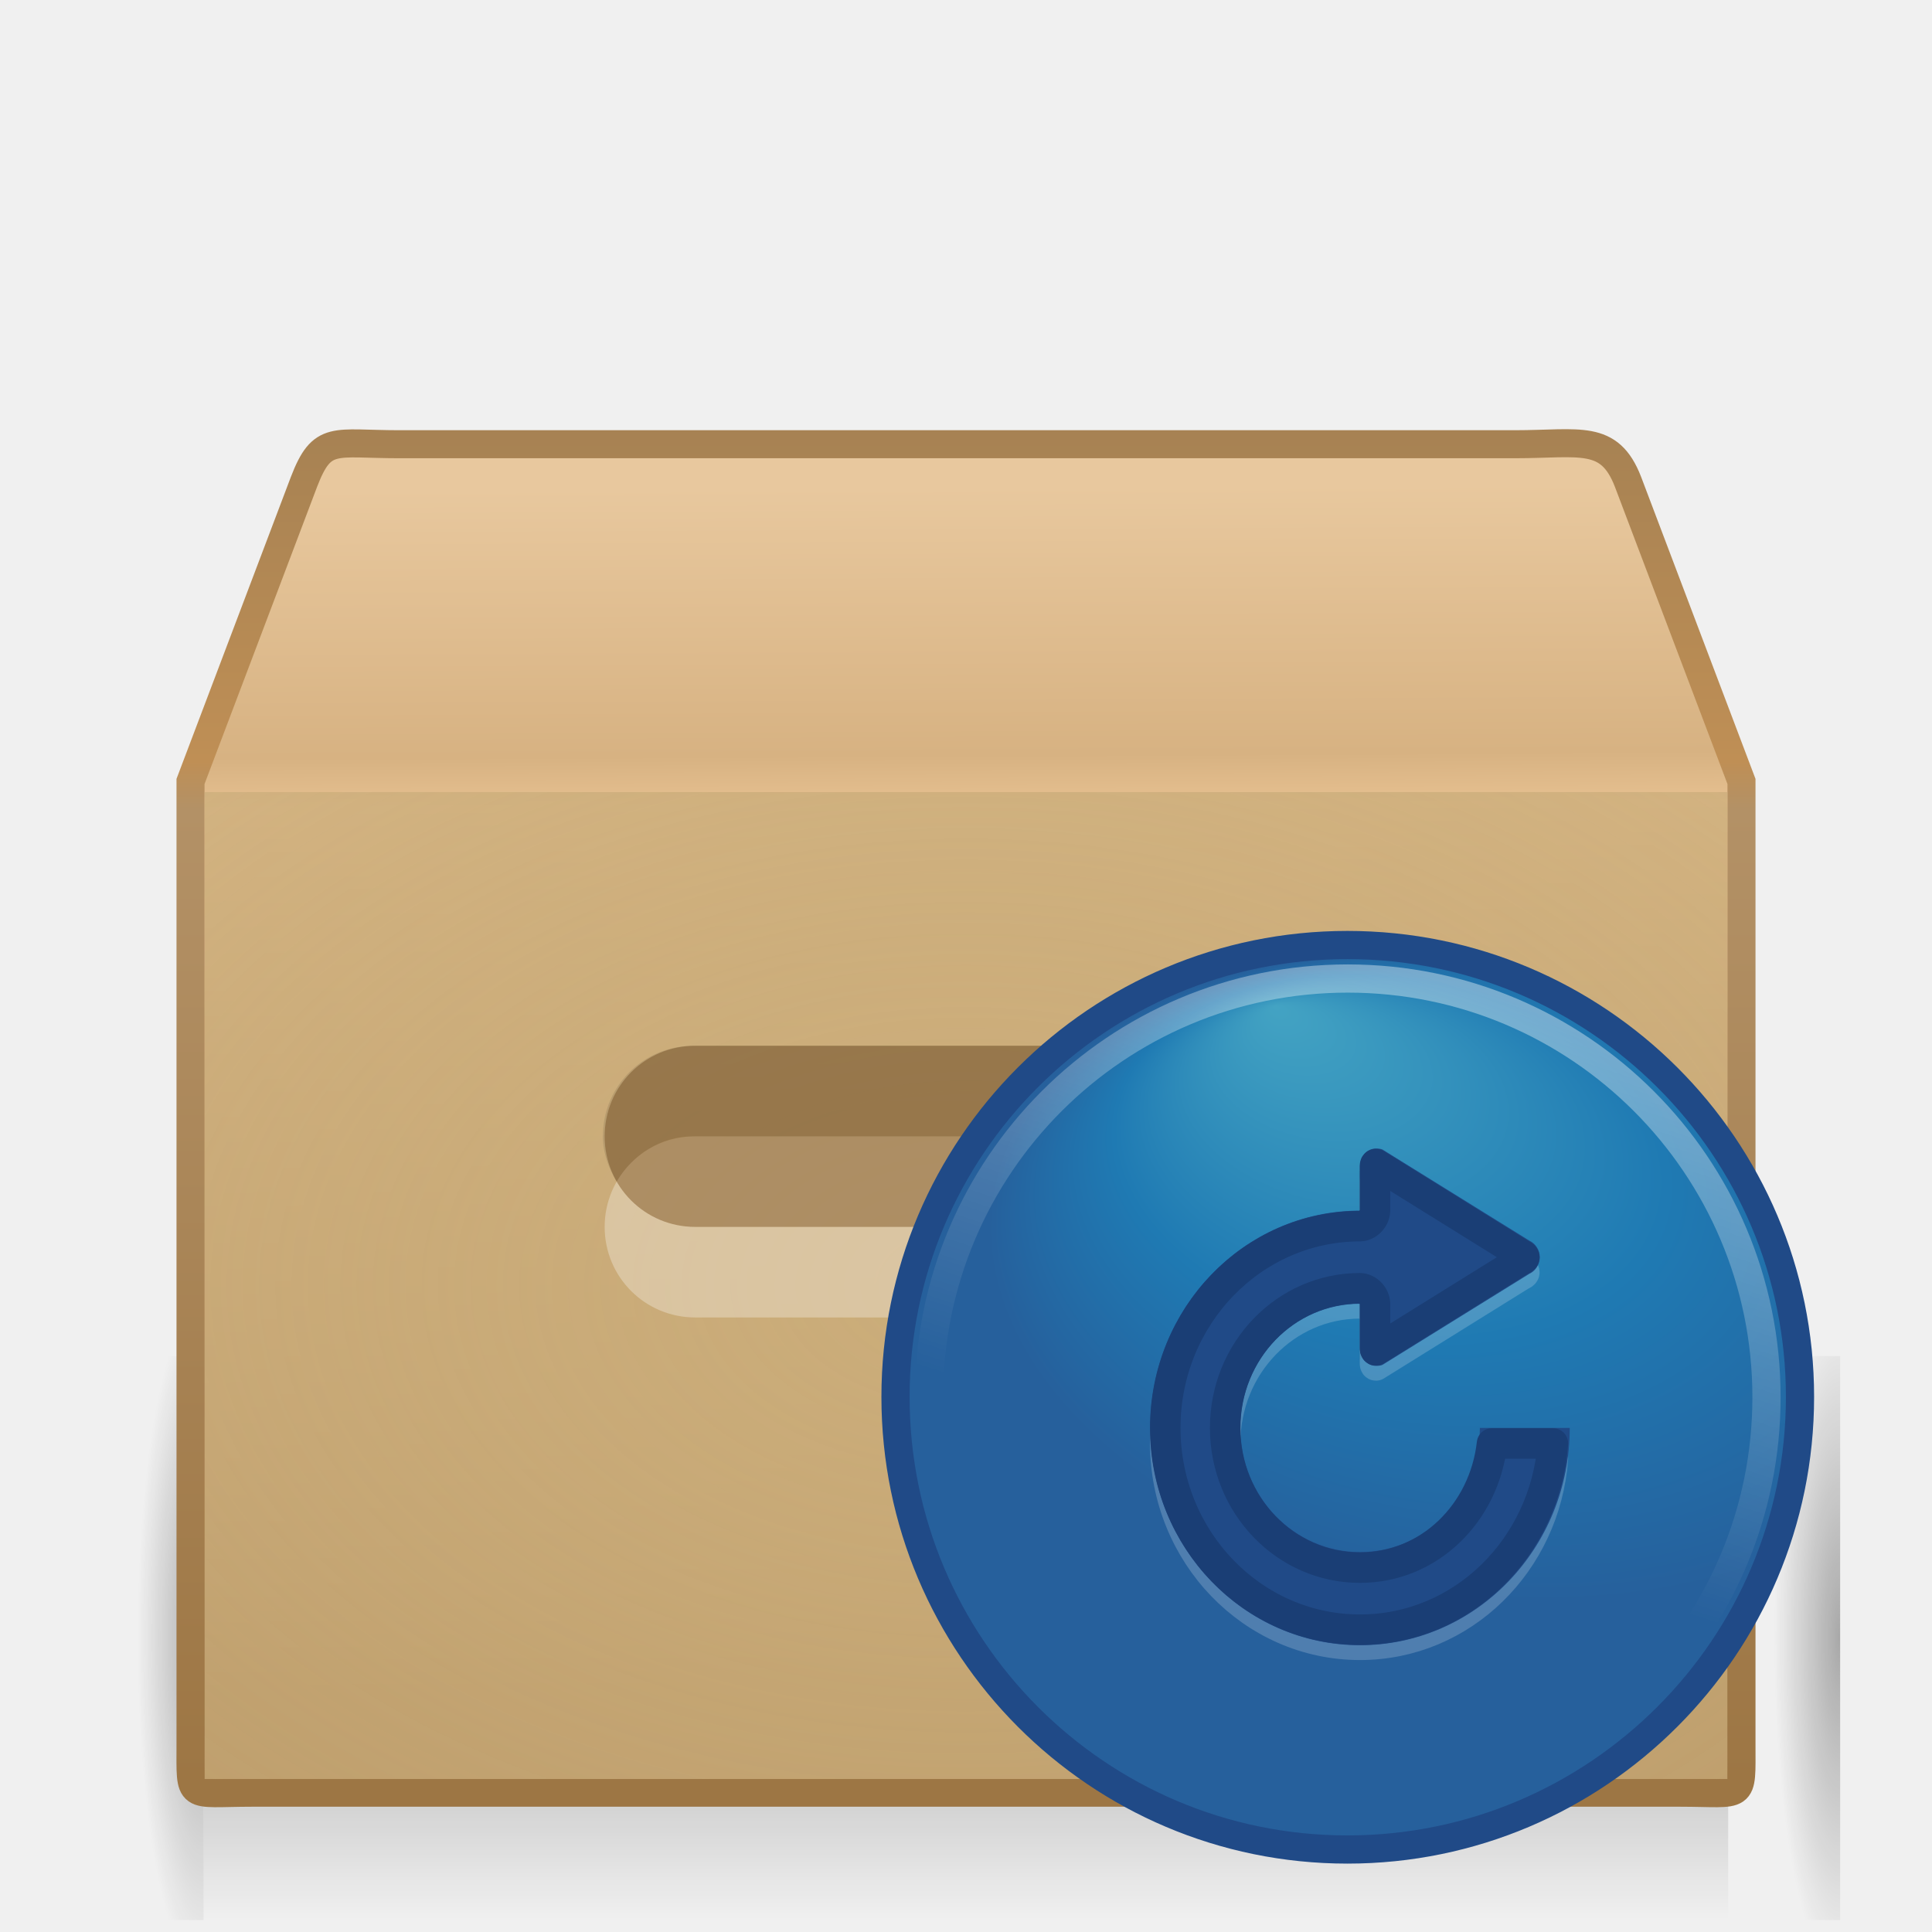
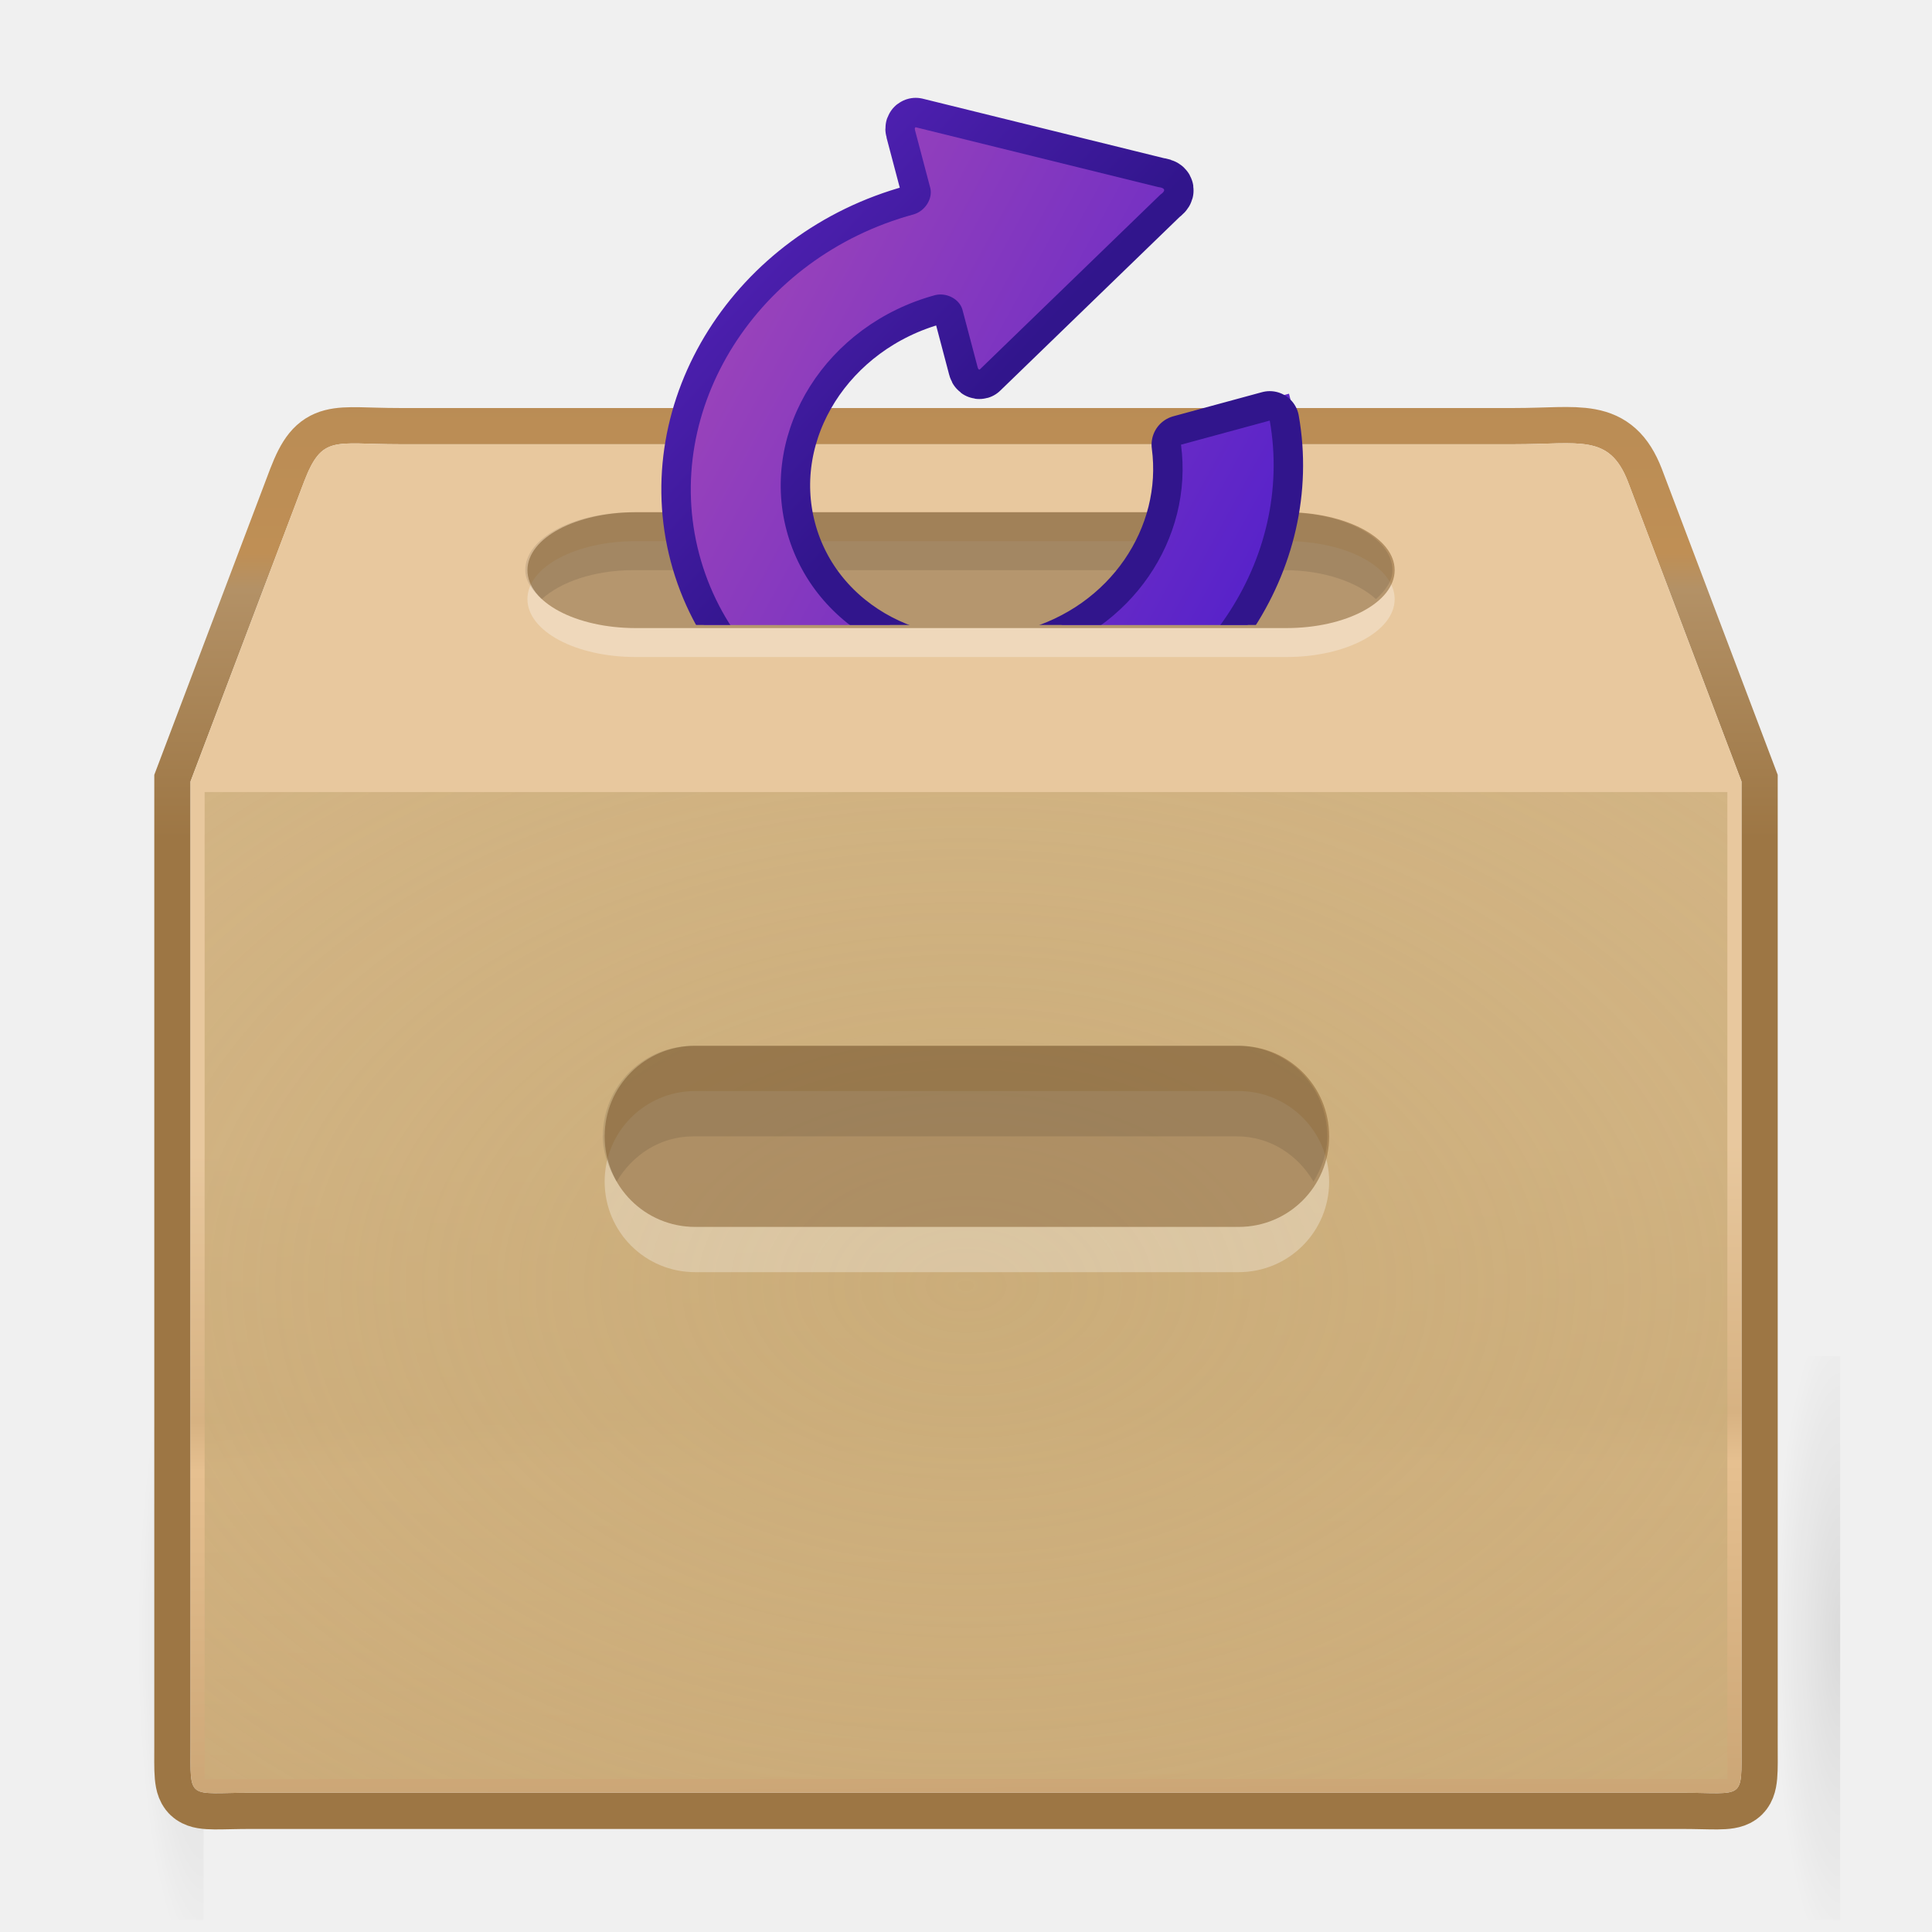
- <svg xmlns="http://www.w3.org/2000/svg" style="isolation:isolate" viewBox="0 0 128 128" width="128" height="128">
+ <svg xmlns="http://www.w3.org/2000/svg" style="isolation:isolate" viewBox="0 0 64 64" width="64pt" height="64pt">
  <defs>
-     <clipPath id="_clipPath_dFczYKQ8ZQGORPXOfC5prvewBWl58MlQ">
-       <rect width="128" height="128" />
+     <clipPath id="_clipPath_nrOnEV22VmRY86hq81GBiGXfXAM4Gy1i">
+       <rect width="64" height="64" />
    </clipPath>
  </defs>
-   <g clip-path="url(#_clipPath_dFczYKQ8ZQGORPXOfC5prvewBWl58MlQ)">
-     <g id="software-properties">
-       <g id="layer1">
-         <g id="g3305" style="opacity:0.3;">
-           <radialGradient id="_rgradient_0" fx="0%" fy="50%" cx="0%" cy="50%" r="59.204%">
-             <stop offset="0%" stop-opacity="1" style="stop-color:rgb(0,0,0)" />
-             <stop offset="100%" stop-opacity="0" style="stop-color:rgb(0,0,0)" />
+   <g clip-path="url(#_clipPath_nrOnEV22VmRY86hq81GBiGXfXAM4Gy1i)">
+     <clipPath id="_clipPath_lnkImsnc0AenCV1eAF2UWeNpNB5T0p1i">
+       <rect x="0" y="0" width="64" height="64" transform="matrix(1,0,0,1,0,0)" fill="rgb(255,255,255)" />
+     </clipPath>
+     <g clip-path="url(#_clipPath_lnkImsnc0AenCV1eAF2UWeNpNB5T0p1i)">
+       <g>
+         <g>
+           <g style="opacity:0.3;">
+             <g opacity="0.3">
+               <radialGradient id="_rgradient_3" fx="5.742864719326946e-7" fy="0.5" cx="5.742864719326946e-7" cy="0.5" r="0.592" gradientTransform="matrix(3.7,0,0,18.683,3.042,44.921)" gradientUnits="userSpaceOnUse">
+                 <stop offset="0%" stop-opacity="1" style="stop-color:rgb(0,0,0)" />
+                 <stop offset="100%" stop-opacity="0" style="stop-color:rgb(0,0,0)" />
+               </radialGradient>
+               <rect x="3.042" y="44.921" width="3.7" height="18.683" transform="matrix(-1,0,0,-1,9.785,108.524)" fill="url(#_rgradient_3)" />
+             </g>
+             <g opacity="0.3">
+               <linearGradient id="_lgradient_7" x1="0" y1="0.5" x2="2.83276944882399e-16" y2="-0.5" gradientTransform="matrix(50.506,0,0,18.683,6.742,44.921)" gradientUnits="userSpaceOnUse">
+                 <stop offset="0%" stop-opacity="0" style="stop-color:rgb(0,0,0)" />
+                 <stop offset="50.003%" stop-opacity="1" style="stop-color:rgb(0,0,0)" />
+                 <stop offset="100%" stop-opacity="0" style="stop-color:rgb(0,0,0)" />
+               </linearGradient>
+               <rect x="6.742" y="44.921" width="50.506" height="18.683" transform="matrix(1,0,0,1,0,0)" fill="url(#_lgradient_7)" />
+             </g>
+             <g opacity="0.3">
+               <radialGradient id="_rgradient_4" fx="0" fy="0.5" cx="0" cy="0.5" r="0.592" gradientTransform="matrix(3.7,0,0,18.683,57.258,44.921)" gradientUnits="userSpaceOnUse">
+                 <stop offset="0%" stop-opacity="1" style="stop-color:rgb(0,0,0)" />
+                 <stop offset="100%" stop-opacity="0" style="stop-color:rgb(0,0,0)" />
+               </radialGradient>
+               <rect x="57.258" y="44.921" width="3.7" height="18.683" transform="matrix(-1,0,0,-1,118.216,108.524)" fill="url(#_rgradient_4)" />
+             </g>
+           </g>
+           <linearGradient id="_lgradient_8" x1="0" y1="0.5" x2="0.007" y2="1.5" gradientTransform="matrix(51.381,0,0,44.72,6.31,14.682)" gradientUnits="userSpaceOnUse">
+             <stop offset="2.602%" stop-opacity="1" style="stop-color:rgb(232,200,158)" />
+             <stop offset="22.766%" stop-opacity="1" style="stop-color:rgb(215,178,130)" />
+             <stop offset="26.47%" stop-opacity="1" style="stop-color:rgb(230,192,144)" />
+             <stop offset="92.725%" stop-opacity="1" style="stop-color:rgb(159,122,74)" />
+           </linearGradient>
+           <mask id="_mask_FpSdWP9E1TInuIN73RvTcBH21Qejr16r" x="-200%" y="-200%" width="400%" height="400%">
+             <rect x="-200%" y="-200%" width="400%" height="400%" style="fill:white;" />
+             <path d=" M 13.218 14.716 L 50.18 14.716 C 52.337 14.716 53.308 14.36 53.928 15.957 L 57.689 25.887 L 57.689 57.753 C 57.689 59.681 57.818 59.386 55.661 59.386 L 16.224 59.386 L 8.34 59.386 C 6.182 59.386 6.311 59.681 6.311 57.753 L 6.311 25.887 L 10.072 15.957 C 10.675 14.392 11.061 14.716 13.218 14.716 Z " fill="black" stroke="none" />
+           </mask>
+           <linearGradient id="_lgradient_9" x1="0" y1="0.5" x2="6.123233995736766e-17" y2="-0.5">
+             <stop offset="0%" stop-opacity="1" style="stop-color:rgb(157,118,68)" />
+             <stop offset="24.601%" stop-opacity="1" style="stop-color:rgb(179,145,102)" />
+             <stop offset="28.179%" stop-opacity="1" style="stop-color:rgb(191,143,85)" />
+             <stop offset="100%" stop-opacity="1" style="stop-color:rgb(167,130,83)" />
+           </linearGradient>
+           <path d=" M 13.218 14.716 L 50.18 14.716 C 52.337 14.716 53.308 14.36 53.928 15.957 L 57.689 25.887 L 57.689 57.753 C 57.689 59.681 57.818 59.386 55.661 59.386 L 16.224 59.386 L 8.34 59.386 C 6.182 59.386 6.311 59.681 6.311 57.753 L 6.311 25.887 L 10.072 15.957 C 10.675 14.392 11.061 14.716 13.218 14.716 Z " fill="url(#_lgradient_8)" mask="url(#_mask_FpSdWP9E1TInuIN73RvTcBH21Qejr16r)" vector-effect="non-scaling-stroke" stroke-width="3.2" stroke="url(#_lgradient_9)" stroke-linejoin="miter" stroke-linecap="round" stroke-miterlimit="4" />
+           <path d=" M 13.218 14.716 L 50.18 14.716 C 52.337 14.716 53.308 14.36 53.928 15.957 L 57.689 25.887 L 57.689 57.753 C 57.689 59.681 57.818 59.386 55.661 59.386 L 16.224 59.386 L 8.34 59.386 C 6.182 59.386 6.311 59.681 6.311 57.753 L 6.311 25.887 L 10.072 15.957 C 10.675 14.392 11.061 14.716 13.218 14.716 Z " fill="url(#_lgradient_8)" />
+           <radialGradient id="_rgradient_5" fx="0.5" fy="0.5" cx="0.5" cy="0.5" r="2.7" gradientTransform="matrix(50.442,0,0,32.694,6.779,26.238)" gradientUnits="userSpaceOnUse">
+             <stop offset="0%" stop-opacity="1" style="stop-color:rgb(203,173,122)" />
+             <stop offset="100%" stop-opacity="0" style="stop-color:rgb(203,174,125)" />
          </radialGradient>
-           <rect x="6.085" y="89.841" width="7.399" height="37.365" transform="matrix(-1,0,0,-1,19.569,217.047)" fill="url(#_rgradient_0)" />
-           <linearGradient id="_lgradient_0" x1="24.149%" y1="100.002%" x2="24.149%" y2="-0.003%">
-             <stop offset="0%" stop-opacity="0" style="stop-color:rgb(0,0,0)" />
-             <stop offset="50%" stop-opacity="1" style="stop-color:rgb(0,0,0)" />
-             <stop offset="100%" stop-opacity="0" style="stop-color:rgb(0,0,0)" />
-           </linearGradient>
-           <rect x="13.484" y="89.841" width="101.012" height="37.365" transform="matrix(1,0,0,1,0,0)" fill="url(#_lgradient_0)" />
-           <radialGradient id="_rgradient_1" fx="0%" fy="50%" cx="0%" cy="50%" r="59.204%">
-             <stop offset="0%" stop-opacity="1" style="stop-color:rgb(0,0,0)" />
-             <stop offset="100%" stop-opacity="0" style="stop-color:rgb(0,0,0)" />
-           </radialGradient>
-           <rect x="114.516" y="89.841" width="7.399" height="37.365" transform="matrix(-1,0,0,-1,236.431,217.047)" fill="url(#_rgradient_1)" />
-         </g>
-         <linearGradient id="_lgradient_1" x1="54.288%" y1="0.51%" x2="54.832%" y2="95.159%">
-           <stop offset="2.174%" stop-opacity="1" style="stop-color:rgb(232,200,158)" />
-           <stop offset="23.478%" stop-opacity="1" style="stop-color:rgb(215,178,130)" />
-           <stop offset="27.391%" stop-opacity="1" style="stop-color:rgb(230,192,144)" />
-           <stop offset="97.391%" stop-opacity="1" style="stop-color:rgb(159,122,74)" />
-         </linearGradient>
-         <linearGradient id="_lgradient_2" x1="29.184%" y1="-1.38%" x2="29.184%" y2="101.498%">
-           <stop offset="0%" stop-opacity="1" style="stop-color:rgb(167,130,83)" />
-           <stop offset="23.913%" stop-opacity="1" style="stop-color:rgb(191,143,85)" />
-           <stop offset="27.391%" stop-opacity="1" style="stop-color:rgb(179,145,102)" />
-           <stop offset="98.261%" stop-opacity="1" style="stop-color:rgb(157,118,68)" />
-         </linearGradient>
-         <path d=" M 26.436 29.431 L 100.359 29.431 C 104.674 29.431 106.616 28.72 107.856 31.913 L 115.378 51.773 L 115.378 115.505 C 115.378 119.361 115.636 118.772 111.321 118.772 L 32.449 118.772 L 16.679 118.772 C 12.364 118.772 12.622 119.361 12.622 115.505 L 12.622 51.773 L 20.144 31.913 C 21.349 28.784 22.121 29.431 26.436 29.431 Z " fill="url(#_lgradient_1)" vector-effect="non-scaling-stroke" stroke-width="1.857" stroke="url(#_lgradient_2)" stroke-linejoin="miter" stroke-linecap="round" stroke-miterlimit="4" />
-         <radialGradient id="_rgradient_2" fx="50%" fy="50%" cx="50%" cy="50%" r="270%">
-           <stop offset="0%" stop-opacity="1" style="stop-color:rgb(203,173,122)" />
-           <stop offset="100%" stop-opacity="0" style="stop-color:rgb(203,174,125)" />
-         </radialGradient>
-         <rect x="13.558" y="52.477" width="100.884" height="65.388" transform="matrix(1,0,0,1,0,0)" fill="url(#_rgradient_2)" />
-         <g opacity="0.505">
-           <linearGradient id="_lgradient_3" x1="50%" y1="62.271%" x2="115.231%" y2="115.648%">
-             <stop offset="0%" stop-opacity="0" style="stop-color:rgb(255,255,255)" />
-             <stop offset="100%" stop-opacity="0" style="stop-color:rgb(255,255,255)" />
-           </linearGradient>
-           <path d=" M 28.786 31.946 L 98.085 31.946 C 102.131 31.946 104.634 33.327 106.329 37.124 L 112.165 53.06 L 112.165 110.514 C 112.165 114.14 110.113 115.966 106.068 115.966 L 21.531 115.966 C 17.485 115.966 15.835 113.958 15.835 110.332 L 15.835 53.06 L 21.483 36.782 C 22.613 33.84 24.74 31.946 28.786 31.946 Z " fill="none" vector-effect="non-scaling-stroke" stroke-width="1.386" stroke="url(#_lgradient_3)" stroke-linejoin="miter" stroke-linecap="butt" stroke-miterlimit="4" />
+           <rect x="6.779" y="26.238" width="50.442" height="32.694" transform="matrix(1,0,0,1,0,0)" fill="url(#_rgradient_5)" />
+           <g style="opacity:0.505;">
+             <g opacity="0.505">
+               <mask id="_mask_XrZprZ1PeDEtgXyAJBVCnQIVEFKXTnho" x="-200%" y="-200%" width="400%" height="400%">
+                 <rect x="-200%" y="-200%" width="400%" height="400%" style="fill:white;" />
+                 <path d=" M 14.393 15.973 L 49.043 15.973 C 51.066 15.973 52.317 16.664 53.165 18.562 L 56.083 26.53 L 56.083 55.257 C 56.083 57.07 55.057 57.983 53.034 57.983 L 10.766 57.983 C 8.743 57.983 7.918 56.979 7.918 55.166 L 7.918 26.53 L 10.742 18.391 C 11.307 16.92 12.37 15.973 14.393 15.973 Z " fill="black" stroke="none" />
+               </mask>
+               <linearGradient id="_lgradient_10" x1="0" y1="0.5" x2="0.814" y2="1.081">
+                 <stop offset="55.061%" stop-opacity="0" style="stop-color:rgb(255,255,255)" />
+                 <stop offset="100%" stop-opacity="0" style="stop-color:rgb(255,255,255)" />
+               </linearGradient>
+               <path d=" M 14.393 15.973 L 49.043 15.973 C 51.066 15.973 52.317 16.664 53.165 18.562 L 56.083 26.53 L 56.083 55.257 C 56.083 57.07 55.057 57.983 53.034 57.983 L 10.766 57.983 C 8.743 57.983 7.918 56.979 7.918 55.166 L 7.918 26.53 L 10.742 18.391 C 11.307 16.92 12.37 15.973 14.393 15.973 Z " fill="none" mask="url(#_mask_XrZprZ1PeDEtgXyAJBVCnQIVEFKXTnho)" vector-effect="non-scaling-stroke" stroke-width="2.772" stroke="url(#_lgradient_10)" stroke-linejoin="miter" stroke-linecap="butt" stroke-miterlimit="4" />
+               <path d=" M 14.393 15.973 L 49.043 15.973 C 51.066 15.973 52.317 16.664 53.165 18.562 L 56.083 26.53 L 56.083 55.257 C 56.083 57.07 55.057 57.983 53.034 57.983 L 10.766 57.983 C 8.743 57.983 7.918 56.979 7.918 55.166 L 7.918 26.53 L 10.742 18.391 C 11.307 16.92 12.37 15.973 14.393 15.973 Z " fill="none" />
+             </g>
+           </g>
+           <g style="opacity:0.3;">
+             <g opacity="0.3">
+               <mask id="_mask_IWZdUy30NWIl5OpsfvhysFFoMa56N0hA" x="-200%" y="-200%" width="400%" height="400%">
+                 <rect x="-200%" y="-200%" width="400%" height="400%" style="fill:white;" />
+                 <line x1="6.312" y1="25.771" x2="57.688" y2="25.771" fill="black" stroke="none" />
+               </mask>
+               <linearGradient id="_lgradient_11" x1="0" y1="0.5" x2="1" y2="0.5">
+                 <stop offset="0%" stop-opacity="0.012" style="stop-color:rgb(255,255,255)" />
+                 <stop offset="15.869%" stop-opacity="1" style="stop-color:rgb(255,255,255)" />
+                 <stop offset="84.048%" stop-opacity="1" style="stop-color:rgb(255,255,255)" />
+                 <stop offset="100%" stop-opacity="0.024" style="stop-color:rgb(255,255,255)" />
+               </linearGradient>
+               <line x1="6.312" y1="25.771" x2="57.688" y2="25.771" mask="url(#_mask_IWZdUy30NWIl5OpsfvhysFFoMa56N0hA)" vector-effect="non-scaling-stroke" stroke-width="3.736" stroke="url(#_lgradient_11)" stroke-linejoin="miter" stroke-linecap="square" stroke-miterlimit="4" />
+             </g>
+           </g>
        </g>
        <g opacity="0.3">
-           <linearGradient id="_lgradient_4" x1="-1.22%" y1="0%" x2="101.22%" y2="0%">
-             <stop offset="0%" stop-opacity="0" style="stop-color:rgb(255,255,255)" />
-             <stop offset="16.682%" stop-opacity="1" style="stop-color:rgb(255,255,255)" />
-             <stop offset="83.238%" stop-opacity="1" style="stop-color:rgb(255,255,255)" />
-             <stop offset="100%" stop-opacity="0" style="stop-color:rgb(255,255,255)" />
-           </linearGradient>
-           <line x1="12.624" y1="51.542" x2="115.376" y2="51.542" vector-effect="non-scaling-stroke" stroke-width="1.868" stroke="url(#_lgradient_4)" stroke-linejoin="miter" stroke-linecap="square" stroke-miterlimit="4" />
+           <path d=" M 23.03 36.142 L 41.03 36.142 C 42.692 36.142 44.03 37.48 44.03 39.142 C 44.03 40.804 42.692 42.142 41.03 42.142 L 23.03 42.142 C 21.368 42.142 20.03 40.804 20.03 39.142 C 20.03 37.48 21.368 36.142 23.03 36.142 Z " fill="rgb(255,255,255)" />
+         </g>
+         <g opacity="0.8">
+           <path d=" M 23.03 34.643 L 41.03 34.643 C 42.692 34.643 44.03 35.981 44.03 37.643 C 44.03 39.305 42.692 40.643 41.03 40.643 L 23.03 40.643 C 21.368 40.643 20.03 39.305 20.03 37.643 C 20.03 35.981 21.368 34.643 23.03 34.643 Z " fill="rgb(141,103,56)" fill-opacity="0.737" />
+         </g>
+         <g opacity="0.1">
+           <path d=" M 22.97 34.643 C 21.308 34.643 19.97 35.981 19.97 37.643 C 19.97 38.202 20.163 38.695 20.427 39.143 C 20.949 38.26 21.868 37.643 22.97 37.643 L 40.97 37.643 C 42.073 37.643 42.992 38.26 43.513 39.143 C 43.778 38.695 43.97 38.202 43.97 37.643 C 43.97 35.981 42.632 34.643 40.97 34.643 L 22.97 34.643 Z " fill="rgb(0,0,0)" />
+         </g>
+         <g opacity="0.3">
+           <path d=" M 21.063 17.927 L 42.609 17.927 C 44.598 17.927 46.2 18.783 46.2 19.846 C 46.2 20.91 44.598 21.765 42.609 21.765 L 21.063 21.765 C 19.073 21.765 17.472 20.91 17.472 19.846 C 17.472 18.783 19.073 17.927 21.063 17.927 Z " fill="rgb(255,255,255)" />
+         </g>
+         <g opacity="0.8">
+           <path d=" M 21.063 16.968 L 42.609 16.968 C 44.598 16.968 46.2 17.824 46.2 18.887 C 46.2 19.95 44.598 20.806 42.609 20.806 L 21.063 20.806 C 19.073 20.806 17.472 19.95 17.472 18.887 C 17.472 17.824 19.073 16.968 21.063 16.968 Z " fill="rgb(141,103,56)" fill-opacity="0.737" />
+         </g>
+         <g opacity="0.1">
+           <path d=" M 20.991 16.968 C 19.002 16.968 17.4 17.824 17.4 18.887 C 17.4 19.244 17.631 19.56 17.947 19.846 C 18.571 19.282 19.671 18.887 20.991 18.887 L 42.537 18.887 C 43.857 18.887 44.958 19.282 45.581 19.846 C 45.898 19.56 46.128 19.244 46.128 18.887 C 46.128 17.824 44.527 16.968 42.537 16.968 L 20.991 16.968 Z " fill="rgb(0,0,0)" />
        </g>
      </g>
-       <g opacity="0.3">
-         <path d=" M 46.06 75.285 L 82.06 75.285 C 85.384 75.285 88.06 77.961 88.06 81.285 C 88.06 84.609 85.384 87.285 82.06 87.285 L 46.06 87.285 C 42.736 87.285 40.06 84.609 40.06 81.285 C 40.06 77.961 42.736 75.285 46.06 75.285 Z " fill="rgb(255,255,255)" />
-       </g>
-       <g opacity="0.8">
-         <path d=" M 46.06 69.285 L 82.06 69.285 C 85.384 69.285 88.06 71.961 88.06 75.285 C 88.06 78.609 85.384 81.285 82.06 81.285 L 46.06 81.285 C 42.736 81.285 40.06 78.609 40.06 75.285 C 40.06 71.961 42.736 69.285 46.06 69.285 Z " fill="rgb(141,103,56)" fill-opacity="0.737" />
-       </g>
-       <g opacity="0.1">
-         <path d=" M 45.94 69.285 C 42.616 69.285 39.94 71.961 39.94 75.285 C 39.94 76.403 40.326 77.39 40.854 78.285 C 41.897 76.52 43.735 75.285 45.94 75.285 L 81.94 75.285 C 84.146 75.285 85.984 76.52 87.026 78.285 C 87.555 77.39 87.94 76.403 87.94 75.285 C 87.94 71.961 85.264 69.285 81.94 69.285 L 45.94 69.285 Z " fill="rgb(0,0,0)" />
-       </g>
-       <g id="g6811">
-         <radialGradient id="_rgradient_3" fx="31.843%" fy="9.593%" cx="50%" cy="50%" r="50%" gradientTransform="matrix(1.431582 0.06163954 0.09953116 0.956718 -0.04614021 -0.04487365)">
-           <stop offset="0%" stop-opacity="1" style="stop-color:rgb(67,163,195)" />
-           <stop offset="42.174%" stop-opacity="1" style="stop-color:rgb(31,122,179)" />
-           <stop offset="75.128%" stop-opacity="1" style="stop-color:rgb(38,96,156)" />
-         </radialGradient>
-         <path d=" M 89.269 62.61 C 72.732 62.61 59.33 76.012 59.33 92.549 C 59.33 109.085 72.732 122.535 89.269 122.535 C 105.805 122.535 119.255 109.085 119.255 92.549 C 119.255 76.012 105.805 62.61 89.269 62.61 Z " fill="url(#_rgradient_3)" vector-effect="non-scaling-stroke" stroke-width="1.868" stroke="rgb(32,74,135)" stroke-linejoin="round" stroke-linecap="round" stroke-miterlimit="4" />
-         <g opacity="0.4">
-           <linearGradient id="_lgradient_5" x1="36.957%" y1="58.695%" x2="56.843%" y2="-2.776%">
-             <stop offset="0%" stop-opacity="0" style="stop-color:rgb(255,255,255)" />
-             <stop offset="100%" stop-opacity="1" style="stop-color:rgb(255,255,255)" />
+       <clipPath id="_clipPath_g6uknuKKQqztcSv221om1OJK14L7Ip6J">
+         <rect x="7.5" y="2.5" width="49.5" height="18.206" transform="matrix(1,0,0,1,0,0)" fill="rgb(255,255,255)" />
+       </clipPath>
+       <g clip-path="url(#_clipPath_g6uknuKKQqztcSv221om1OJK14L7Ip6J)">
+         <g>
+           <linearGradient id="_lgradient_12" x1="0.146" y1="0.146" x2="0.854" y2="0.854" gradientTransform="matrix(20.263,-5.507,5.654,21.402,19.256,6.51)" gradientUnits="userSpaceOnUse">
+             <stop offset="0%" stop-opacity="1" style="stop-color:rgb(160,70,185)" />
+             <stop offset="100%" stop-opacity="1" style="stop-color:rgb(87,34,202)" />
          </linearGradient>
-           <path d=" M 117.035 92.571 C 117.035 107.894 104.613 120.315 89.293 120.315 C 73.97 120.315 61.549 107.894 61.549 92.571 C 61.549 77.25 73.97 64.83 89.293 64.83 C 104.613 64.83 117.035 77.25 117.035 92.571 L 117.035 92.571 Z " fill="none" vector-effect="non-scaling-stroke" stroke-width="1.869" stroke="url(#_lgradient_5)" stroke-linejoin="miter" stroke-linecap="butt" stroke-miterlimit="4" />
+           <path d=" M 30.157 3.547 C 29.721 3.666 29.478 4.095 29.587 4.509 L 30.095 6.432 C 24.5 7.952 21.071 13.377 22.437 18.549 C 23.803 23.72 29.447 26.679 35.042 25.159 C 40.638 23.638 44.066 18.213 42.7 13.042 L 38.358 14.222 C 39.139 17.177 37.179 20.277 33.982 21.146 C 30.785 22.015 27.56 20.323 26.779 17.368 C 25.999 14.414 27.958 11.314 31.155 10.445 L 31.663 12.367 C 31.772 12.781 32.195 13.029 32.631 12.911 C 32.739 12.881 32.851 12.847 32.936 12.783 L 38.999 6.924 C 39.253 6.733 39.391 6.388 39.309 6.078 C 39.227 5.768 38.937 5.539 38.623 5.502 L 30.485 3.503 C 30.38 3.491 30.266 3.518 30.157 3.547 Z " fill="url(#_lgradient_12)" />
+           <mask id="_mask_0X327KhKzHL3ajVfR0Fln8LtDuGi2Cab" x="-200%" y="-200%" width="400%" height="400%">
+             <rect x="-200%" y="-200%" width="400%" height="400%" style="fill:white;" />
+             <path d=" M 30.334 4.216 C 30.315 4.221 30.292 4.24 30.311 4.312 L 30.819 6.235 C 30.9 6.585 30.645 6.988 30.271 7.1 C 25.079 8.511 21.893 13.553 23.161 18.352 C 24.429 23.151 29.673 25.901 34.865 24.49 C 39.811 23.146 42.872 18.513 42.062 13.932 L 39.122 14.731 C 39.537 17.832 37.502 20.906 34.159 21.815 C 30.558 22.793 26.934 20.893 26.055 17.565 C 25.176 14.238 27.378 10.755 30.978 9.776 C 31.357 9.684 31.776 9.904 31.879 10.248 L 32.387 12.171 C 32.406 12.243 32.435 12.247 32.454 12.242 L 38.437 6.449 C 38.759 6.225 38.371 6.198 38.371 6.198 L 30.334 4.216 Z " fill="black" stroke="none" />
+           </mask>
+           <linearGradient id="_lgradient_13" x1="0.146" y1="0.146" x2="0.854" y2="0.854">
+             <stop offset="0%" stop-opacity="1" style="stop-color:rgb(97,39,200)" />
+             <stop offset="100%" stop-opacity="1" style="stop-color:rgb(49,21,140)" />
+           </linearGradient>
+           <path d=" M 30.334 4.216 C 30.315 4.221 30.292 4.24 30.311 4.312 L 30.819 6.235 C 30.9 6.585 30.645 6.988 30.271 7.1 C 25.079 8.511 21.893 13.553 23.161 18.352 C 24.429 23.151 29.673 25.901 34.865 24.49 C 39.811 23.146 42.872 18.513 42.062 13.932 L 39.122 14.731 C 39.537 17.832 37.502 20.906 34.159 21.815 C 30.558 22.793 26.934 20.893 26.055 17.565 C 25.176 14.238 27.378 10.755 30.978 9.776 C 31.357 9.684 31.776 9.904 31.879 10.248 L 32.387 12.171 C 32.406 12.243 32.435 12.247 32.454 12.242 L 38.437 6.449 C 38.759 6.225 38.371 6.198 38.371 6.198 L 30.334 4.216 Z " fill="none" mask="url(#_mask_0X327KhKzHL3ajVfR0Fln8LtDuGi2Cab)" vector-effect="non-scaling-stroke" stroke-width="2.6" stroke="url(#_lgradient_13)" stroke-opacity="100" stroke-linejoin="round" stroke-linecap="round" stroke-miterlimit="4" />
+           <path d=" M 30.334 4.216 C 30.315 4.221 30.292 4.24 30.311 4.312 L 30.819 6.235 C 30.9 6.585 30.645 6.988 30.271 7.1 C 25.079 8.511 21.893 13.553 23.161 18.352 C 24.429 23.151 29.673 25.901 34.865 24.49 C 39.811 23.146 42.872 18.513 42.062 13.932 L 39.122 14.731 C 39.537 17.832 37.502 20.906 34.159 21.815 C 30.558 22.793 26.934 20.893 26.055 17.565 C 25.176 14.238 27.378 10.755 30.978 9.776 C 31.357 9.684 31.776 9.904 31.879 10.248 L 32.387 12.171 C 32.406 12.243 32.435 12.247 32.454 12.242 L 38.437 6.449 C 38.759 6.225 38.371 6.198 38.371 6.198 L 30.334 4.216 Z " fill="none" />
        </g>
      </g>
    </g>
-     <g id="view-refresh">
-       <g opacity="0.19">
-         <path d=" M 91.159 78.123 C 91.133 78.123 91.097 78.141 91.097 78.252 L 91.097 81.208 C 91.082 81.742 90.62 82.221 90.104 82.236 C 82.982 82.236 77.201 88.226 77.201 95.604 C 77.201 102.982 82.982 108.972 90.104 108.972 C 96.887 108.972 102.371 103.52 102.883 96.632 L 98.851 96.632 C 98.333 101.243 94.69 104.859 90.104 104.859 C 85.166 104.859 81.171 100.72 81.171 95.604 C 81.171 90.489 85.166 86.35 90.104 86.35 C 90.62 86.365 91.082 86.844 91.097 87.378 L 91.097 90.334 C 91.097 90.445 91.133 90.463 91.159 90.463 L 100.774 84.486 C 101.261 84.289 100.774 84.1 100.774 84.1 L 91.159 78.123 Z " fill="none" vector-effect="non-scaling-stroke" stroke-width="2.021" stroke="rgb(255,255,255)" stroke-linejoin="round" stroke-linecap="round" stroke-miterlimit="4" />
-       </g>
-       <g opacity="0.03">
-         <path d=" M 91.035 79.373 L 91.035 80.401 C 91.048 81.907 89.991 83.195 88.553 83.422 C 88.265 83.464 88.027 83.614 87.747 83.679 C 88.582 83.569 89.422 83.838 90.052 84.417 C 90.681 84.995 91.04 85.827 91.035 86.699 L 91.035 88.306 L 98.231 83.871 L 91.035 79.373 Z  M 86.94 83.936 C 84.763 84.628 82.906 85.921 81.543 87.727 C 82.901 85.952 84.802 84.613 86.94 83.936 Z  M 81.543 87.727 C 80.101 89.638 79.124 91.966 79.124 94.604 C 79.124 100.919 84.008 105.979 90.104 105.979 C 95.16 105.979 99.172 102.414 100.464 97.625 L 100.34 97.625 C 99.033 102.32 95.036 105.851 90.104 105.851 C 84.14 105.851 79.248 100.783 79.248 94.604 C 79.248 91.998 80.089 89.629 81.543 87.727 Z " fill="none" vector-effect="non-scaling-stroke" stroke-width="2.021" stroke="rgb(0,0,0)" stroke-linejoin="miter" stroke-linecap="butt" stroke-miterlimit="4" />
-       </g>
-       <path d=" M 91.159 76.095 C 90.561 76.095 90.104 76.616 90.104 77.252 L 90.104 80.208 C 82.43 80.208 76.208 86.653 76.208 94.604 C 76.208 102.555 82.43 109 90.104 109 C 97.779 109 104 102.555 104 94.604 L 98.045 94.604 C 98.045 99.147 94.489 102.83 90.104 102.83 C 85.719 102.83 82.164 99.147 82.164 94.604 C 82.164 90.061 85.719 86.378 90.104 86.378 L 90.104 89.334 C 90.104 89.97 90.561 90.491 91.159 90.491 C 91.308 90.491 91.463 90.485 91.593 90.427 L 101.332 84.386 C 101.721 84.211 102.015 83.77 102.015 83.293 C 102.015 82.816 101.721 82.375 101.332 82.2 L 91.593 76.159 C 91.463 76.101 91.308 76.095 91.159 76.095 Z " fill="rgb(32,74,135)" />
-       <path d=" M 91.159 77.123 C 91.133 77.123 91.097 77.141 91.097 77.252 L 91.097 80.208 C 91.082 80.742 90.62 81.221 90.104 81.236 C 82.982 81.236 77.201 87.226 77.201 94.604 C 77.201 101.982 82.982 107.972 90.104 107.972 C 96.887 107.972 102.371 102.52 102.883 95.632 L 98.851 95.632 C 98.333 100.243 94.69 103.859 90.104 103.859 C 85.166 103.859 81.171 99.72 81.171 94.604 C 81.171 89.489 85.166 85.35 90.104 85.35 C 90.62 85.365 91.082 85.844 91.097 86.378 L 91.097 89.334 C 91.097 89.445 91.133 89.463 91.159 89.463 L 100.774 83.486 C 101.261 83.289 100.774 83.1 100.774 83.1 L 91.159 77.123 Z " fill="none" vector-effect="non-scaling-stroke" stroke-width="2.021" stroke="rgb(26,62,117)" stroke-linejoin="round" stroke-linecap="round" stroke-miterlimit="4" />
-     </g>
  </g>
</svg>
